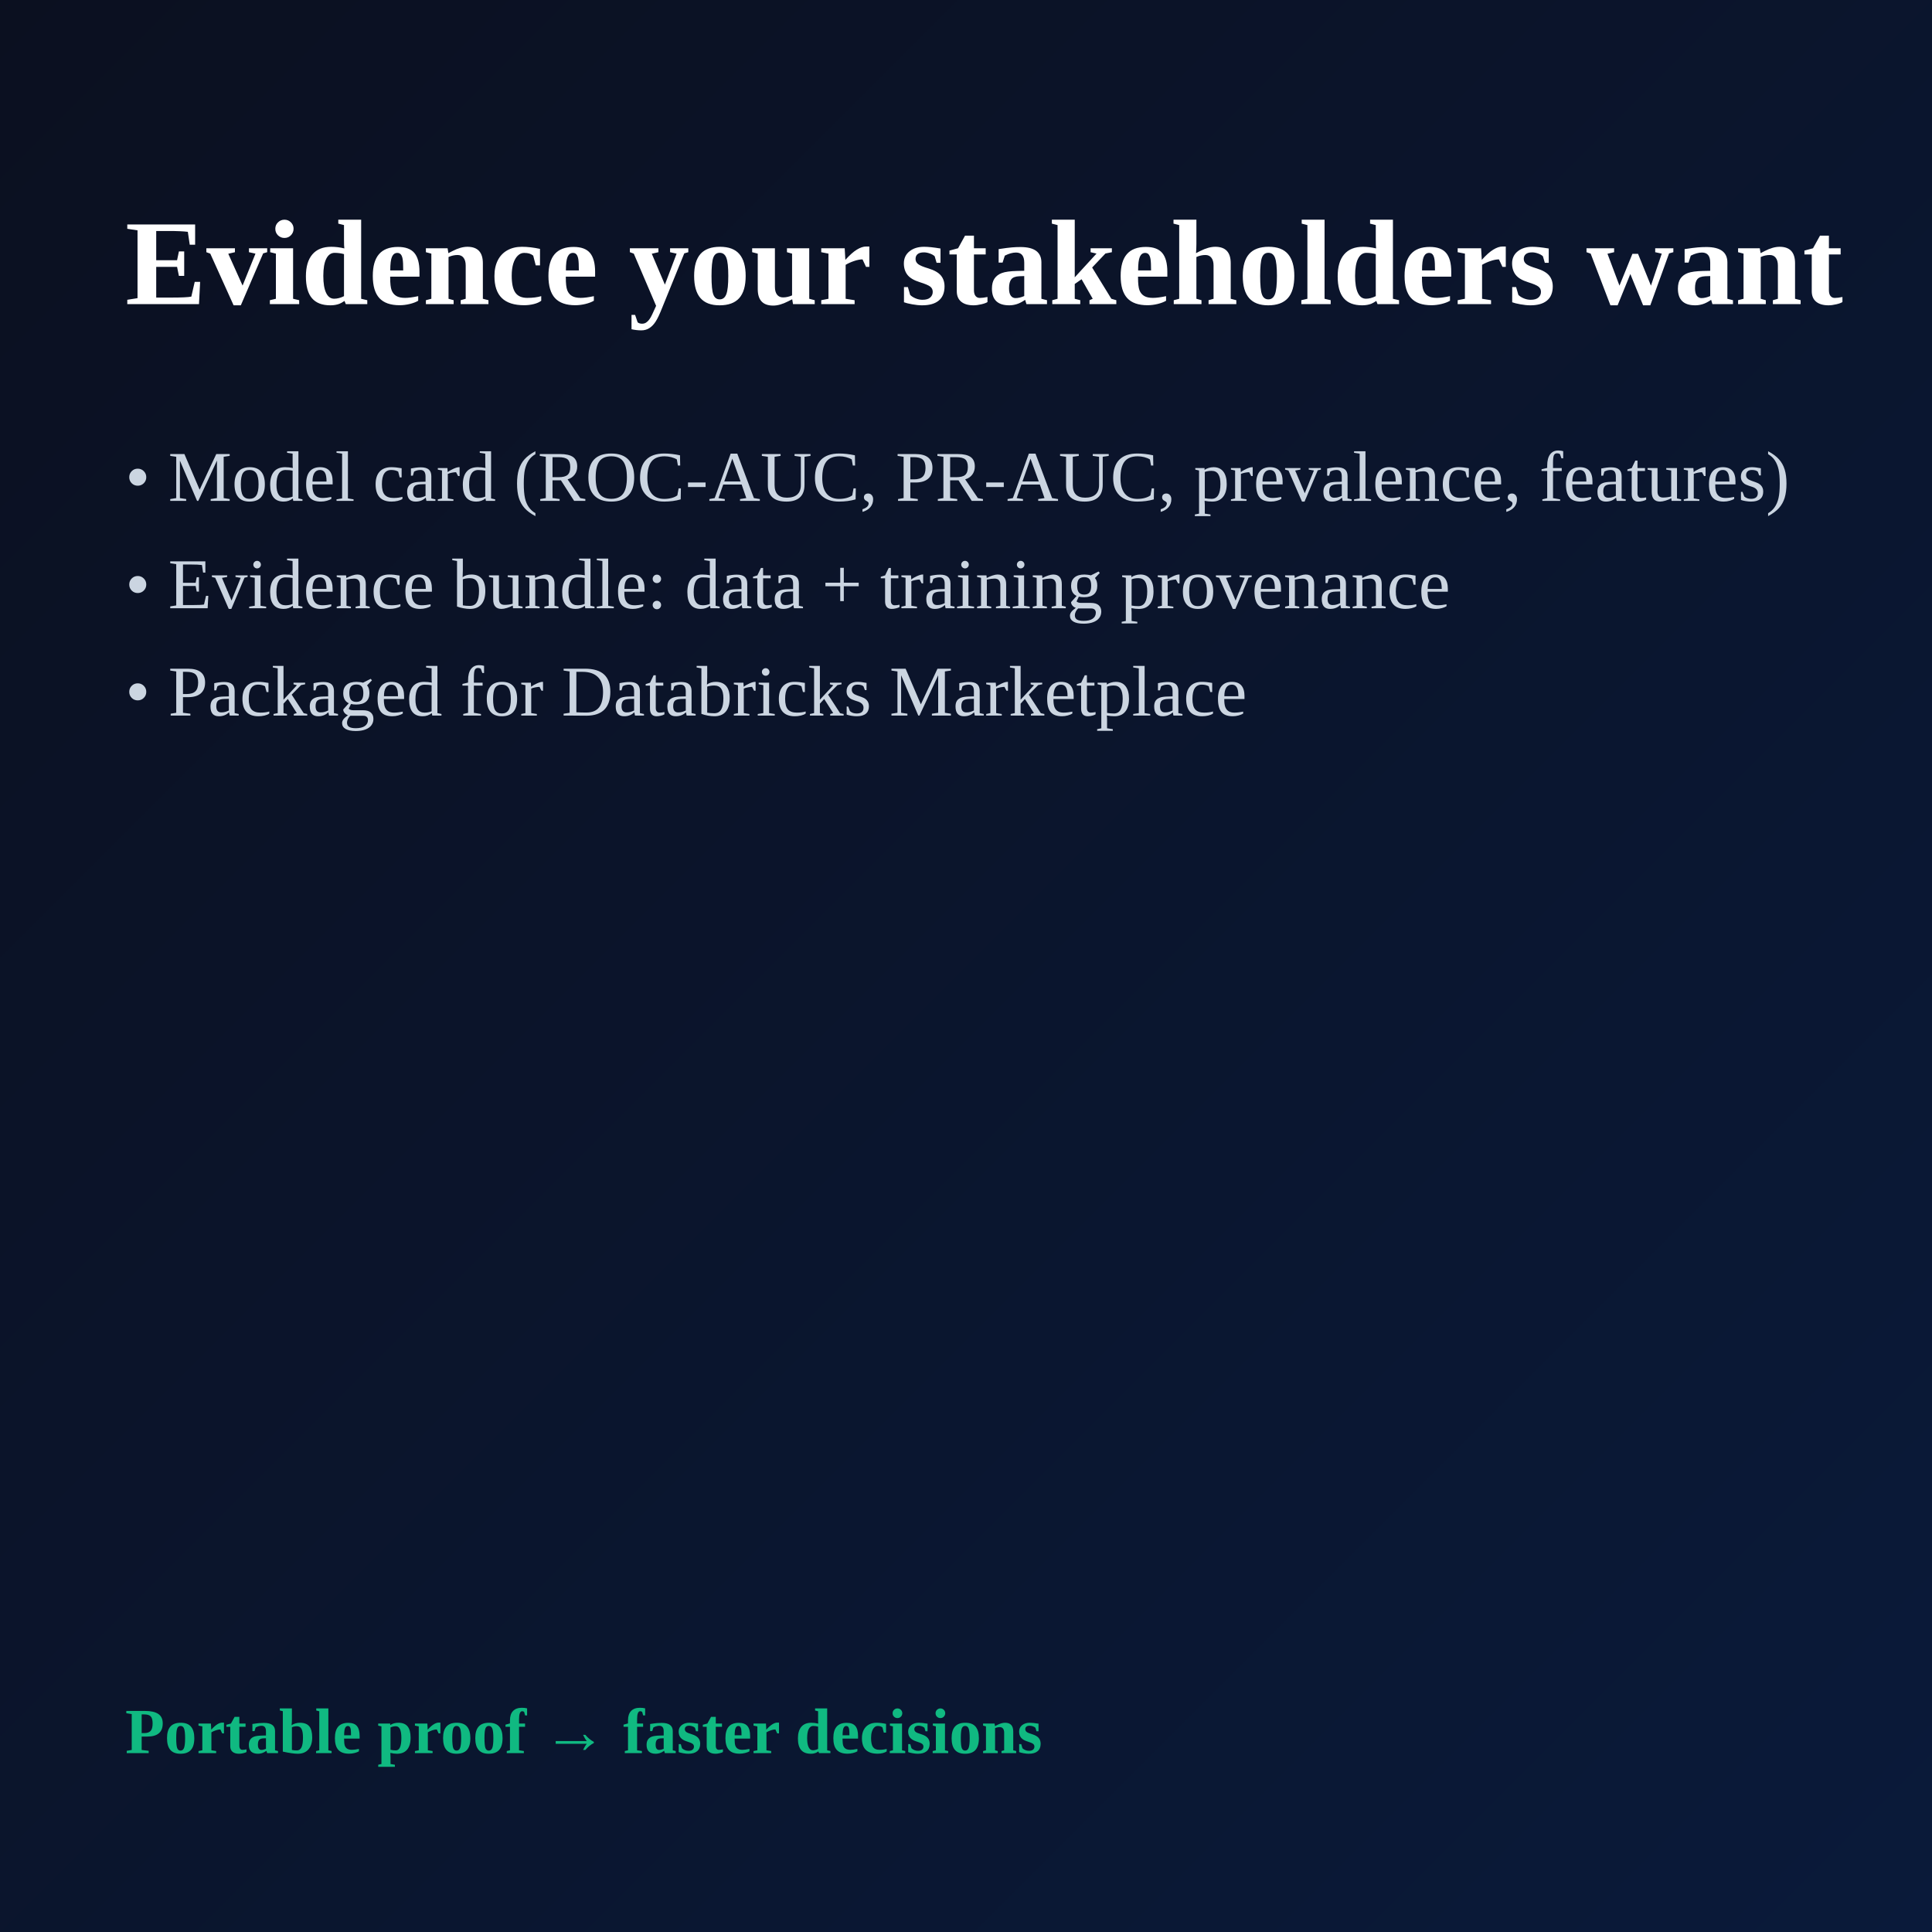
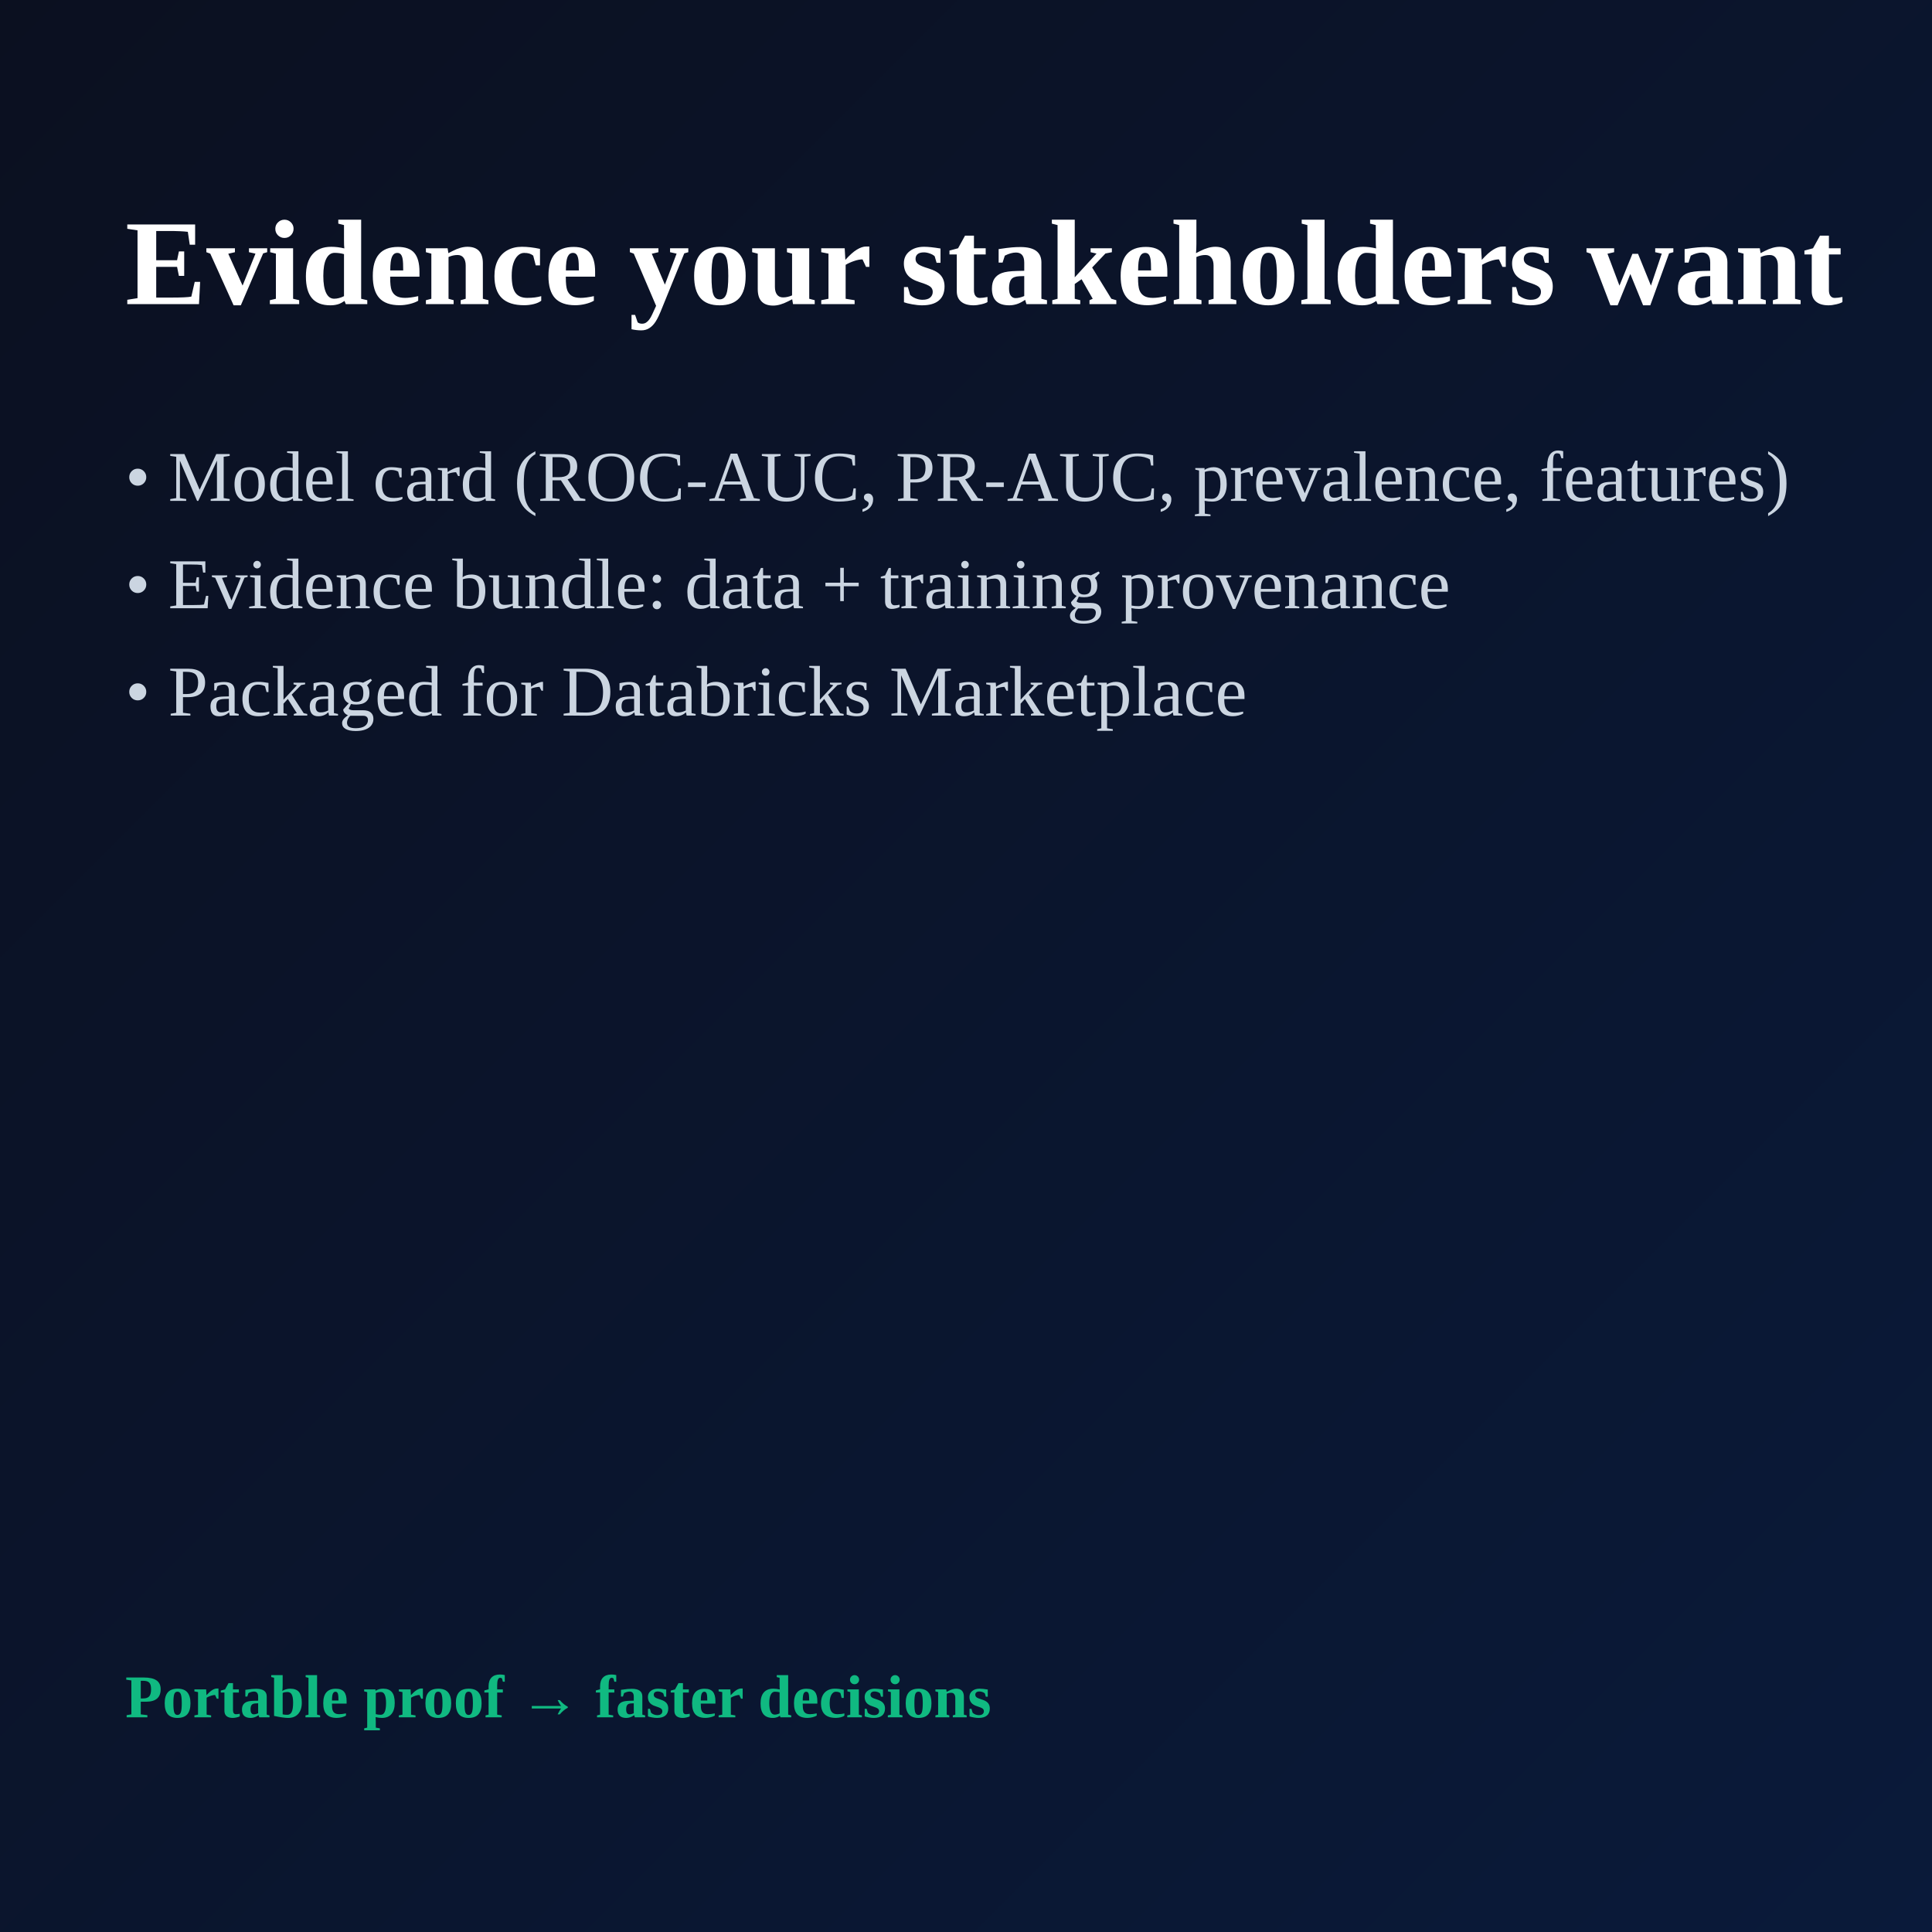
<svg xmlns="http://www.w3.org/2000/svg" width="1080" height="1080" viewBox="0 0 1080 1080">
  <defs>
    <linearGradient id="bg5" x1="0" y1="0" x2="1" y2="1">
      <stop offset="0%" stop-color="#0b1020" />
      <stop offset="100%" stop-color="#0a1a3a" />
    </linearGradient>
  </defs>
  <rect width="1080" height="1080" fill="url(#bg5)" />
  <text x="70" y="170" fill="#ffffff" font-size="68" font-weight="800">Evidence your stakeholders want</text>
  <text x="70" y="280" fill="#cbd5e1" font-size="40">• Model card (ROC‑AUC, PR‑AUC, prevalence, features)</text>
  <text x="70" y="340" fill="#cbd5e1" font-size="40">• Evidence bundle: data + training provenance</text>
  <text x="70" y="400" fill="#cbd5e1" font-size="40">• Packaged for Databricks Marketplace</text>
-   <text x="70" y="980" fill="#10b981" font-size="36" font-weight="700">Portable proof → faster decisions</text>
+   <text x="70" y="960" fill="#10b981" font-size="34" font-weight="700">Portable proof → faster decisions</text>
</svg>
